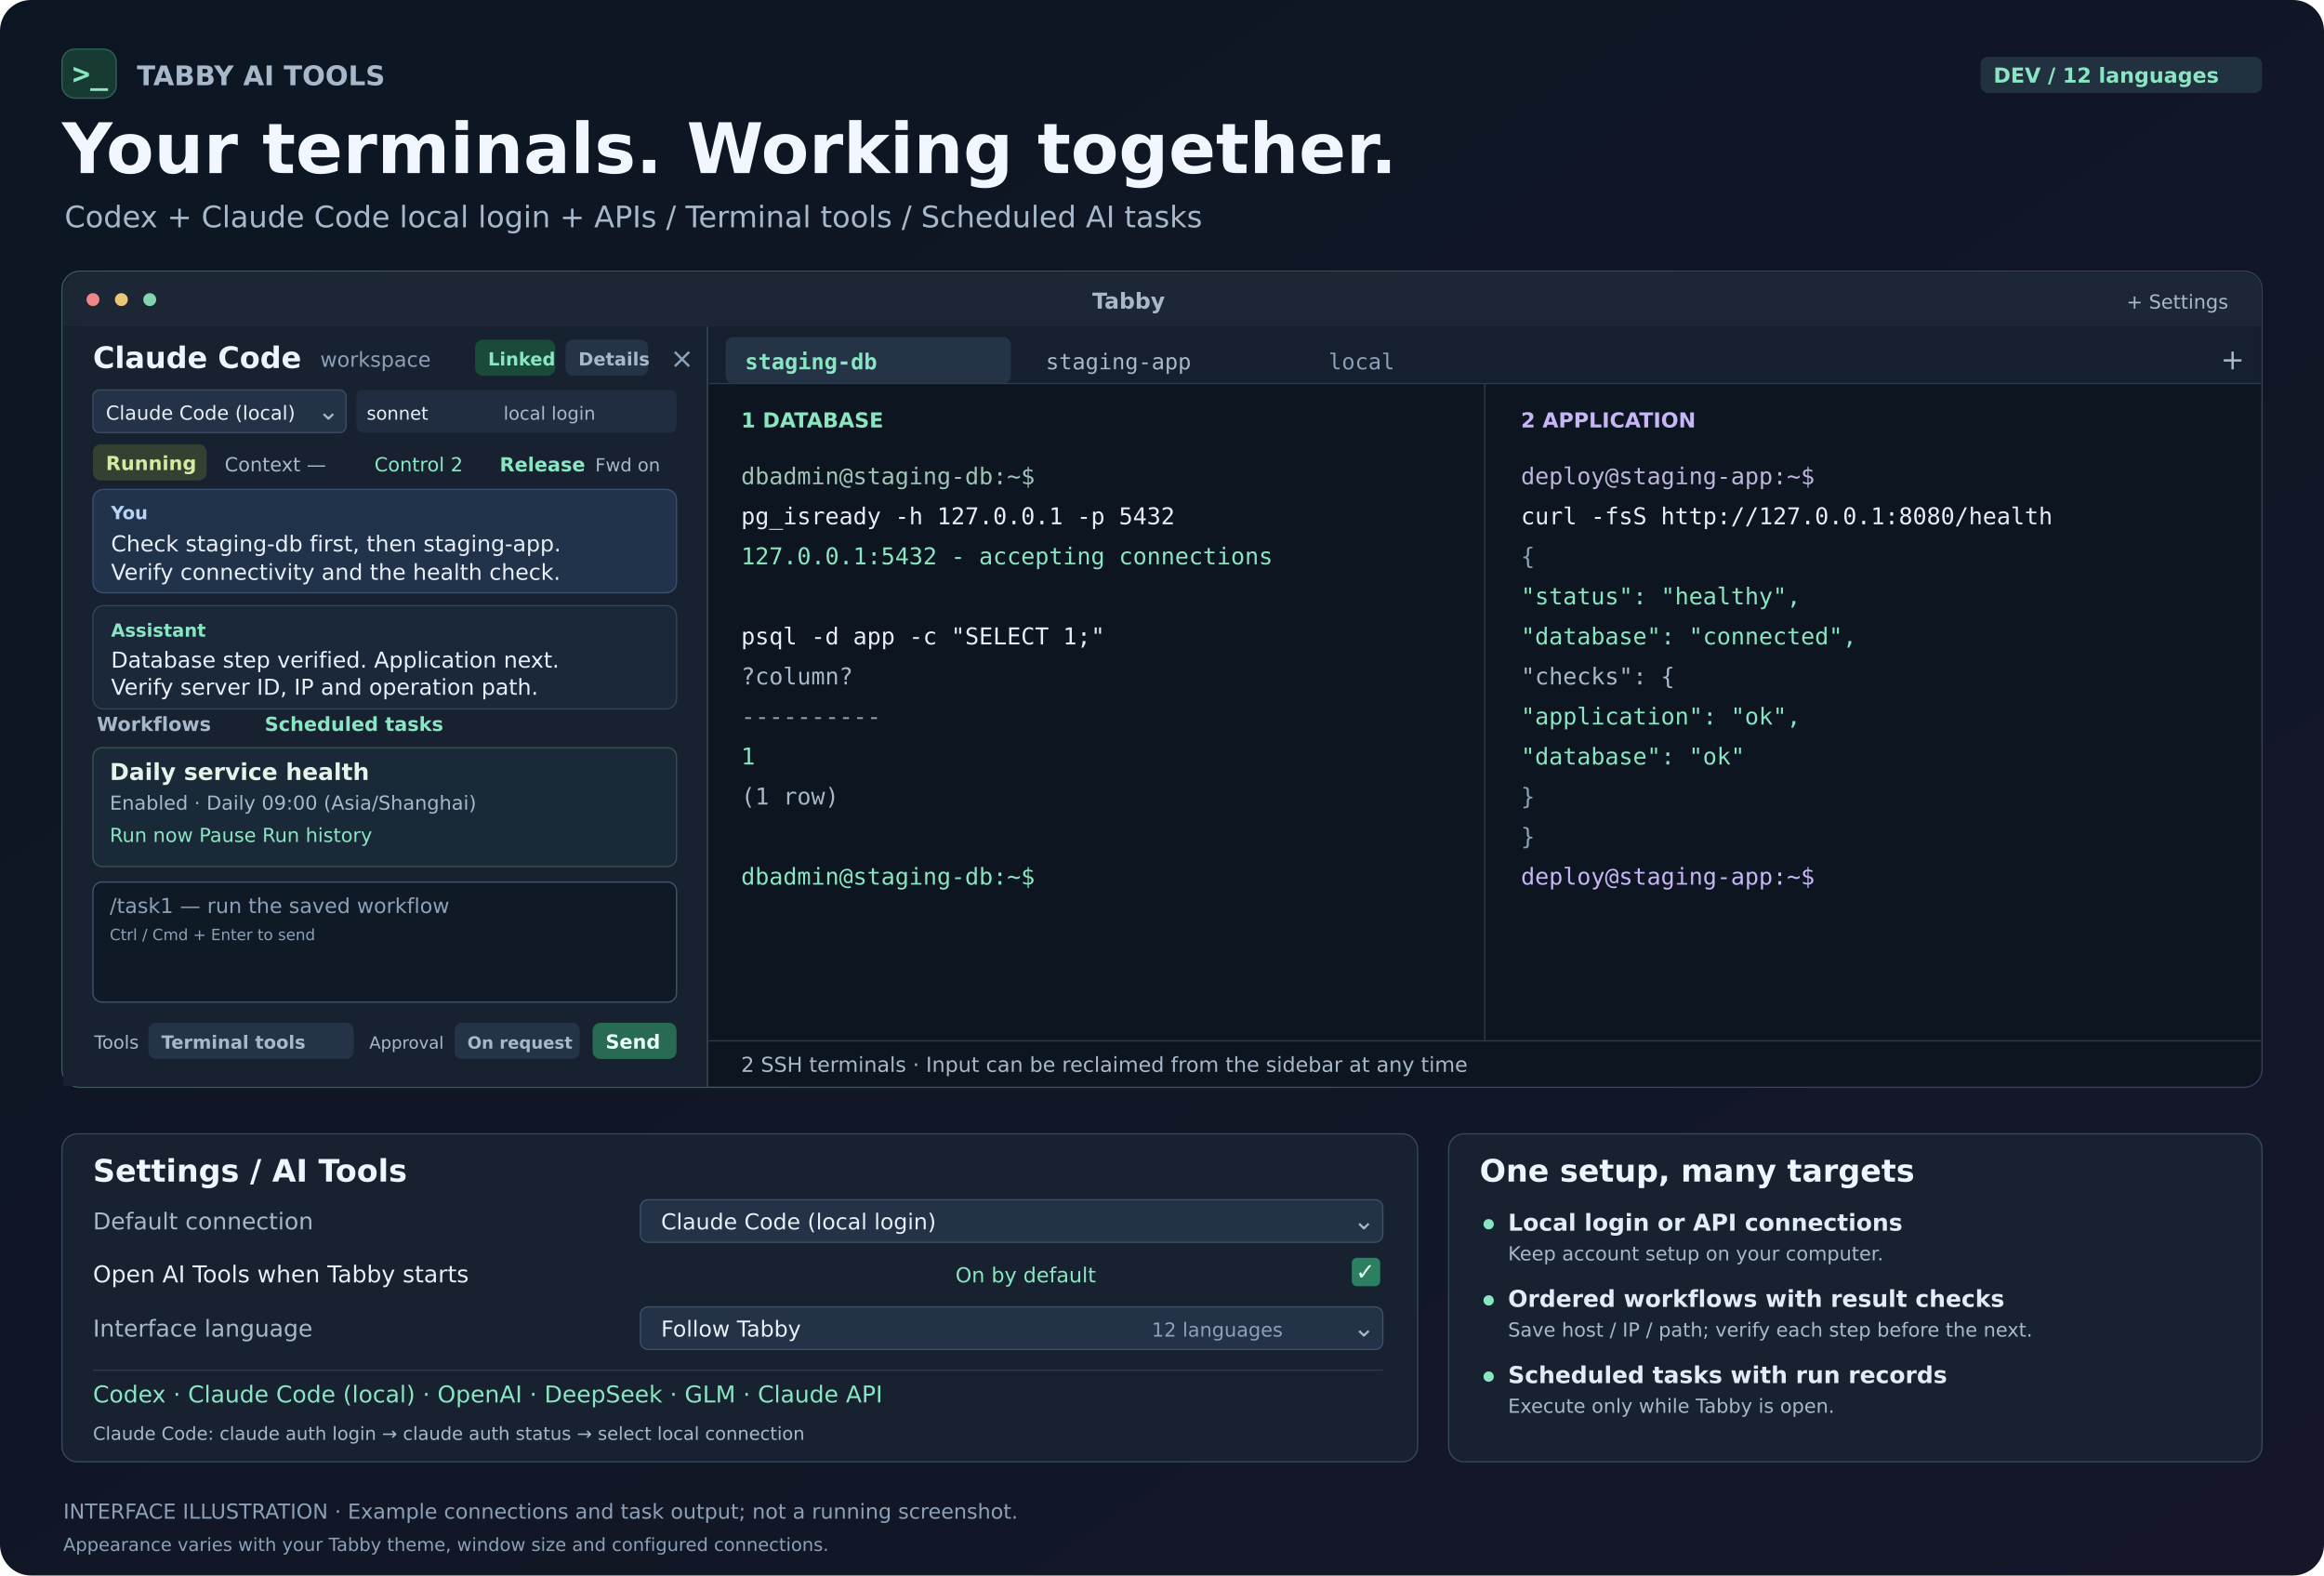
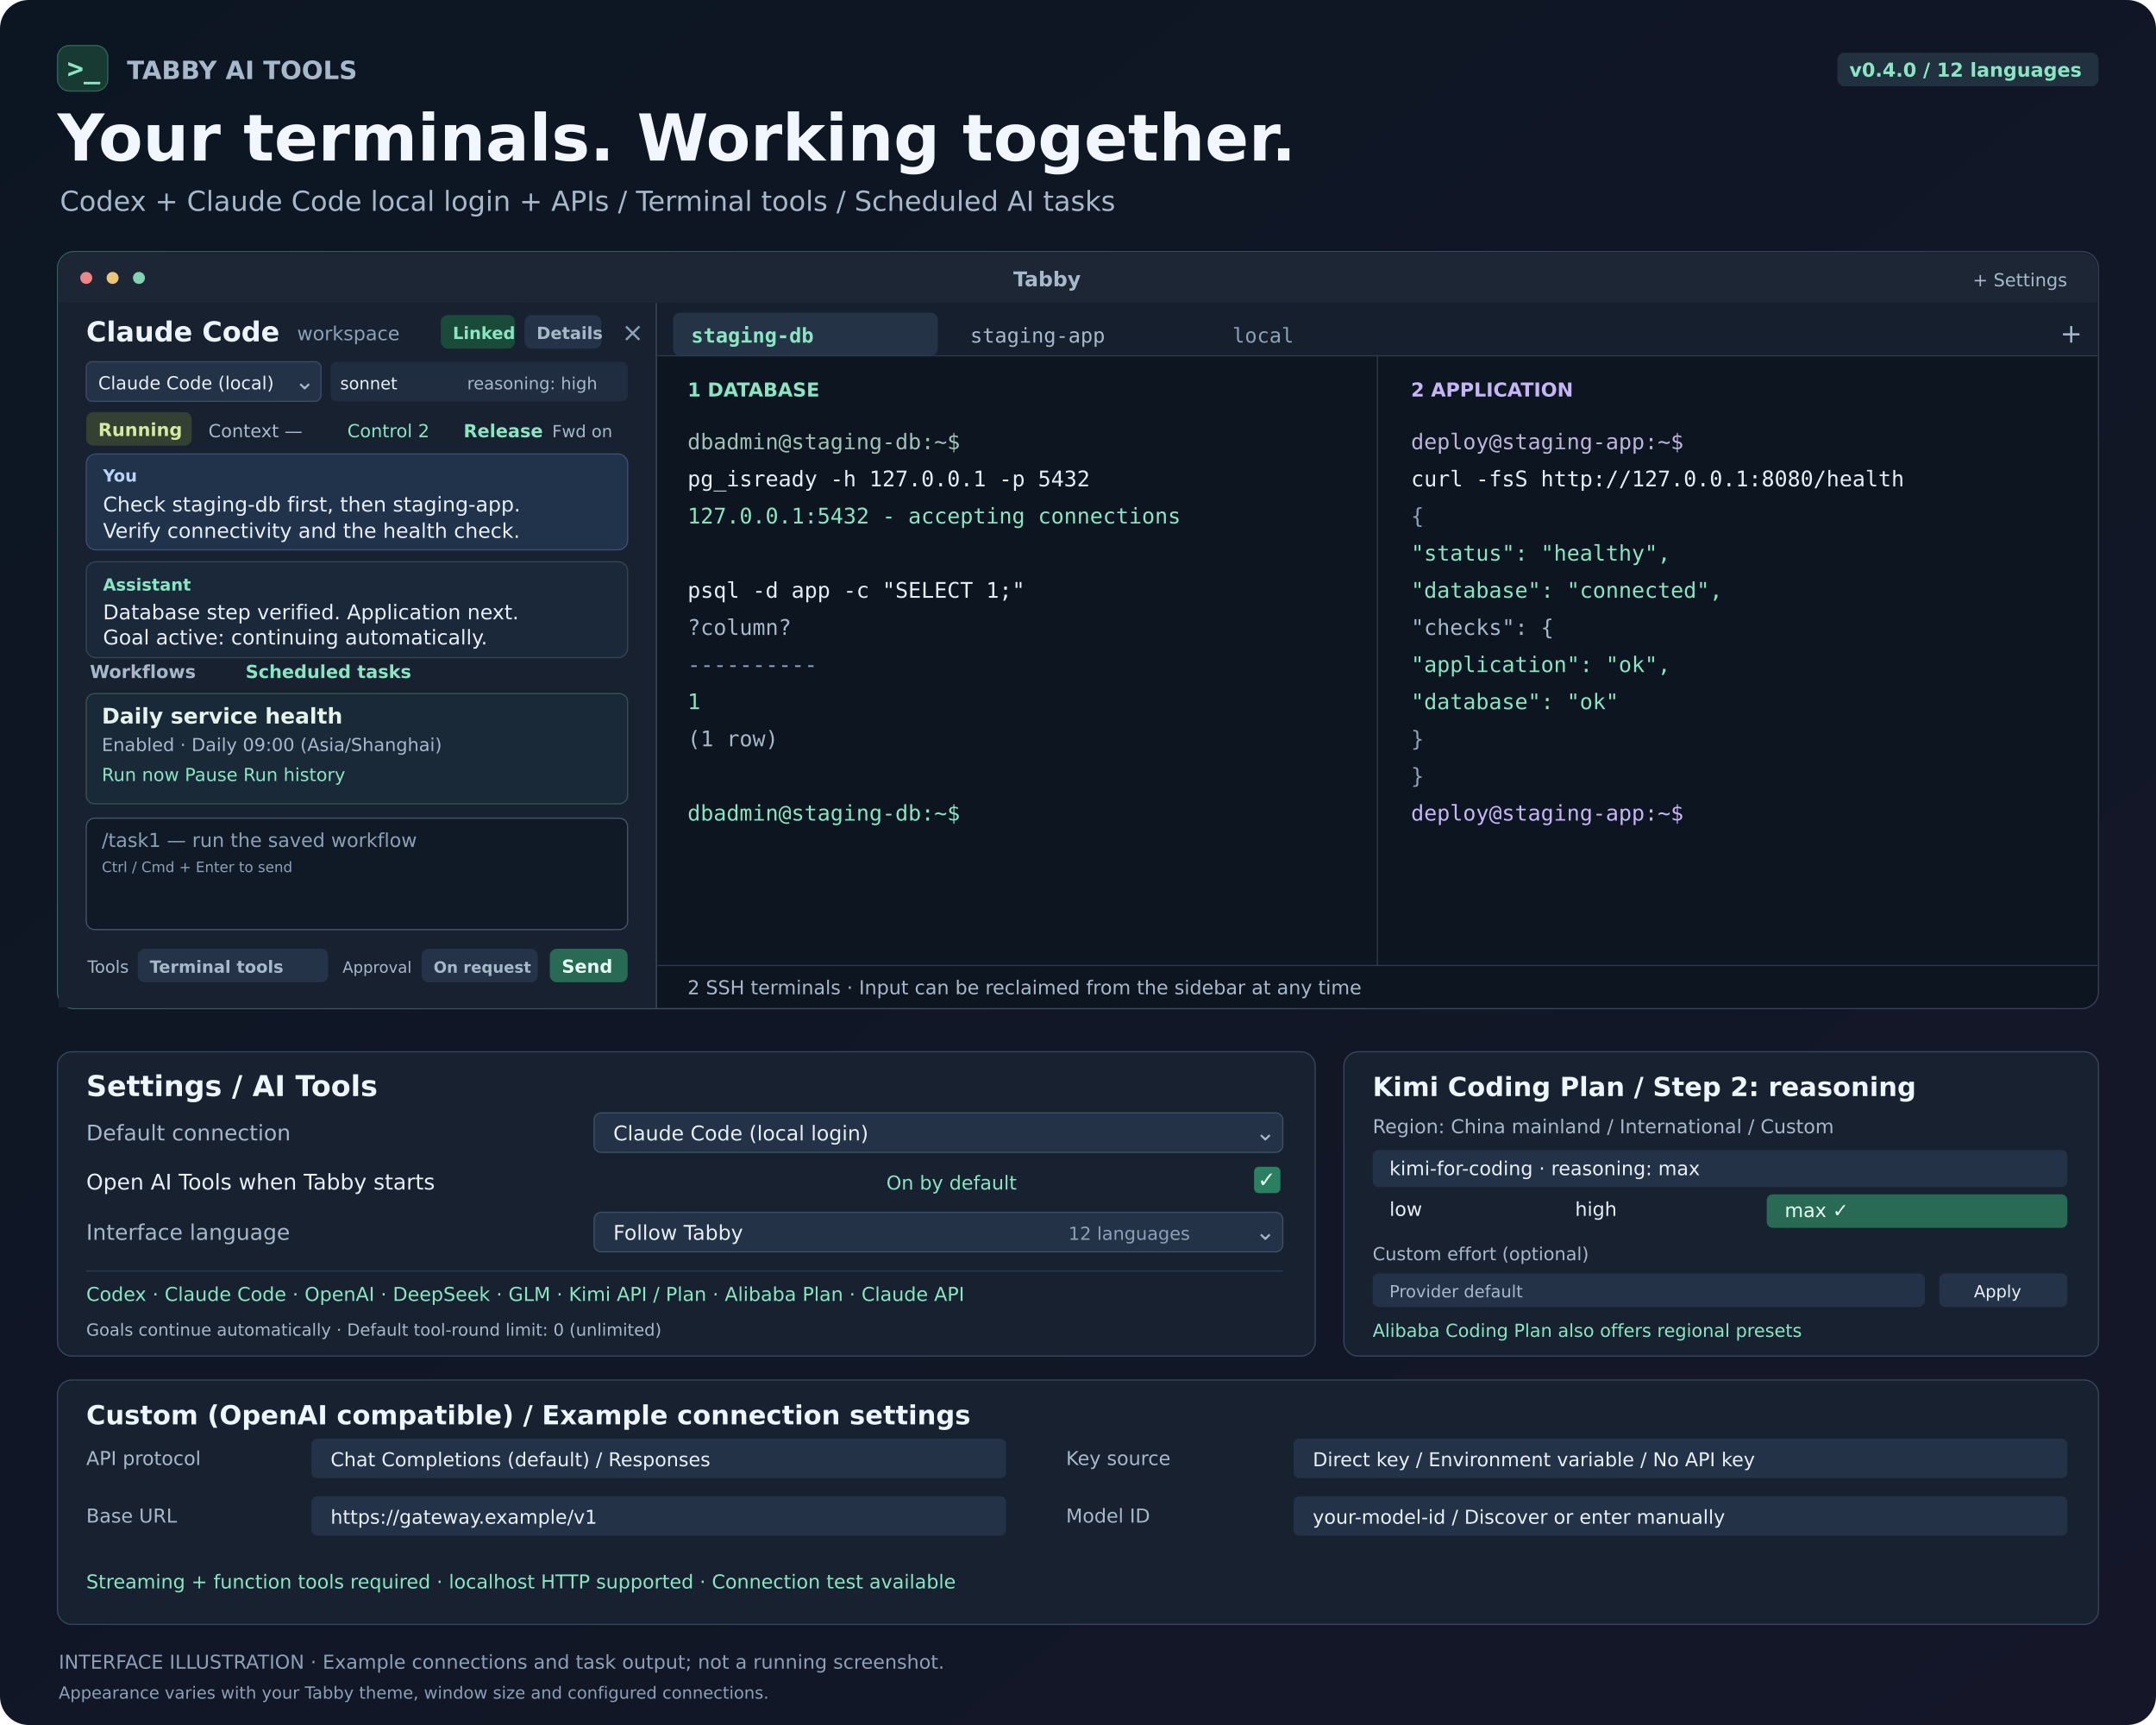
- <svg xmlns="http://www.w3.org/2000/svg" width="1800" height="1220" viewBox="0 0 1800 1220" role="img" aria-labelledby="title desc">
+ <svg xmlns="http://www.w3.org/2000/svg" width="1800" height="1440" viewBox="0 0 1800 1440" role="img" aria-labelledby="title desc">
  <defs>
    <linearGradient id="background" x2="1" y2="1">
      <stop stop-color="#0c1622" />
      <stop offset="1" stop-color="#151729" />
    </linearGradient>
    <linearGradient id="outline">
      <stop stop-color="#375d5d" />
      <stop offset="1" stop-color="#3b3d5c" />
    </linearGradient>
  </defs>
  <style>
text{font-family:"DejaVu Sans",sans-serif;fill:#e8eff9}
.mono{font-family:"DejaVu Sans Mono",monospace}
</style>
-   <rect x="0" y="0" width="1800" height="1220" rx="24" fill="url(#background)" />
+   <rect x="0" y="0" width="1800" height="1440" rx="24" fill="url(#background)" />
  <rect x="48" y="38" width="42" height="38" rx="10" fill="#173a33" stroke="#306355" />
  <text x="56" y="65" font-size="23" font-weight="700" style="fill:#8ae6c2" class="mono">&gt;_</text>
  <text x="106" y="66" font-size="21" font-weight="700" style="fill:#a7b8cb">TABBY AI TOOLS</text>
  <rect x="1534" y="44" width="218" height="28" rx="6" fill="#22313f" />
-   <text x="1544" y="64" font-size="16" font-weight="600" style="fill:#8ae6c2">DEV  /  12 languages</text>
+   <text x="1544" y="64" font-size="16" font-weight="600" style="fill:#8ae6c2">v0.4.0 / 12 languages</text>
  <text x="48" y="134" font-size="54" font-weight="700" style="fill:#f1f6ff">Your terminals. Working together.</text>
  <text x="50" y="176" font-size="23" font-weight="400" style="fill:#a7b8cb">Codex + Claude Code local login + APIs  /  Terminal tools  /  Scheduled AI tasks</text>
  <rect x="48" y="210" width="1704" height="632" rx="14" fill="#0d1520" stroke="url(#outline)" />
  <rect x="49" y="211" width="1702" height="42" rx="13" fill="#1c2635" />
  <rect x="49" y="235" width="1702" height="18" rx="0" fill="#1c2635" />
  <circle cx="72" cy="232" r="5" fill="#ed8589" />
  <circle cx="94" cy="232" r="5" fill="#ebc67a" />
  <circle cx="116" cy="232" r="5" fill="#83d2b0" />
  <text x="846" y="239" font-size="17" font-weight="600" style="fill:#a7b8cb">Tabby</text>
  <text x="1647" y="239" font-size="15" font-weight="400" style="fill:#a7b8cb">+    Settings</text>
  <rect x="49" y="253" width="499" height="588" rx="0" fill="#172130" />
  <path d="M548 253L548 842" stroke="#3b4b60" />
  <text x="72" y="285" font-size="23" font-weight="700" style="fill:#eef4ff">Claude Code</text>
  <text x="248" y="284" font-size="16" font-weight="400" style="fill:#8ca0b8">workspace</text>
  <rect x="368" y="263" width="62" height="28" rx="6" fill="#1a4a3a" />
  <text x="378" y="283" font-size="14" font-weight="600" style="fill:#8ae6c2">Linked</text>
  <rect x="438" y="263" width="64" height="28" rx="6" fill="#253348" />
  <text x="448" y="283" font-size="14" font-weight="600" style="fill:#a7b8cb">Details</text>
  <text x="519" y="285" font-size="22" font-weight="400" style="fill:#8ca0b8">×</text>
  <rect x="72" y="302" width="196" height="33" rx="5" fill="#243247" stroke="#3a4c65" />
  <text x="82" y="325" font-size="15" style="fill:#e8eff9">Claude Code (local)</text>
  <text x="246" y="325" font-size="20" style="fill:#a7b8cb">⌄</text>
  <rect x="276" y="302" width="248" height="33" rx="5" fill="#202d40" />
  <text x="284" y="325" font-size="14" style="fill:#e8eff9">sonnet</text>
-   <text x="390" y="325" font-size="14" style="fill:#a7b8cb">local login</text>
+   <text x="390" y="325" font-size="14" style="fill:#a7b8cb">reasoning: high</text>
  <g transform="translate(0 -40)">
    <rect x="72" y="384" width="88" height="28" rx="6" fill="#344132" />
    <text x="82" y="404" font-size="15" font-weight="600" style="fill:#d4e9a1">Running</text>
    <text x="174" y="405" font-size="15" font-weight="400" style="fill:#a7b8cb">Context —</text>
    <text x="290" y="405" font-size="15" font-weight="400" style="fill:#8ae6c2">Control 2</text>
    <text x="387" y="405" font-size="15" font-weight="600" style="fill:#8ae6c2">Release</text>
    <text x="461" y="405" font-size="14" font-weight="400" style="fill:#a7b8cb">Fwd on</text>
    <rect x="72" y="419" width="452" height="80" rx="8" fill="#21324b" stroke="#3b4f70" />
    <text x="86" y="442" font-size="14" font-weight="600" style="fill:#b9d3f7">You</text>
    <text x="86" y="467" font-size="17" font-weight="400" style="fill:#e8eff9">Check staging-db first, then staging-app.</text>
    <text x="86" y="489" font-size="17" font-weight="400" style="fill:#e8eff9">Verify connectivity and the health check.</text>
    <rect x="72" y="509" width="452" height="80" rx="8" fill="#1b2839" stroke="#344458" />
    <text x="86" y="533" font-size="14" font-weight="600" style="fill:#8ae6c2">Assistant</text>
    <text x="86" y="557" font-size="17" font-weight="400" style="fill:#e8eff9">Database step verified. Application next.</text>
-     <text x="86" y="578" font-size="17" font-weight="400" style="fill:#e8eff9">Verify server ID, IP and operation path.</text>
+     <text x="86" y="578" font-size="17" font-weight="400" style="fill:#e8eff9">Goal active: continuing automatically.</text>
    <text x="75" y="606" font-size="15" font-weight="600" style="fill:#a7b8cb">Workflows</text>
    <text x="205" y="606" font-size="15" font-weight="600" style="fill:#8ae6c2">Scheduled tasks</text>
    <rect x="72" y="619" width="452" height="92" rx="7" fill="#1a2938" stroke="#35534f" />
    <text x="85" y="644" font-size="18" font-weight="600" style="fill:#e5f3eb">Daily service health</text>
    <text x="85" y="667" font-size="15" font-weight="400" style="fill:#a7b8cb">Enabled · Daily 09:00 (Asia/Shanghai)</text>
    <text x="85" y="692" font-size="15" font-weight="400" style="fill:#8ae6c2">Run now    Pause    Run history</text>
  </g>
  <rect x="72" y="683" width="452" height="93" rx="7" fill="#101a27" stroke="#42546d" />
  <text x="85" y="707" font-size="16" font-weight="400" style="fill:#8ca0b8">/task1 — run the saved workflow</text>
  <text x="85" y="728" font-size="12" font-weight="400" style="fill:#8ca0b8">Ctrl / Cmd + Enter to send</text>
  <text x="73" y="812" font-size="14" font-weight="400" style="fill:#a7b8cb">Tools</text>
  <rect x="115" y="792" width="159" height="28" rx="6" fill="#253348" />
  <text x="125" y="812" font-size="14" font-weight="600" style="fill:#a7b8cb">Terminal tools</text>
  <text x="286" y="812" font-size="13" font-weight="400" style="fill:#a7b8cb">Approval</text>
  <rect x="352" y="792" width="97" height="28" rx="6" fill="#253348" />
  <text x="362" y="812" font-size="13" font-weight="600" style="fill:#a7b8cb">On request</text>
  <rect x="459" y="792" width="65" height="28" rx="6" fill="#286a54" />
  <text x="469" y="812" font-size="15" font-weight="600" style="fill:#e8fff5">Send</text>
  <rect x="549" y="253" width="1202" height="44" rx="0" fill="#151f2d" />
  <rect x="562" y="261" width="221" height="36" rx="6" fill="#253347" />
  <text x="577" y="286" font-size="17" font-weight="600" style="fill:#8ae6c2" class="mono">staging-db</text>
  <text x="810" y="286" font-size="17" font-weight="500" style="fill:#a7b8cb" class="mono">staging-app</text>
  <text x="1029" y="286" font-size="17" font-weight="400" style="fill:#8ca0b8" class="mono">local</text>
  <text x="1720" y="286" font-size="22" font-weight="400" style="fill:#a7b8cb">+</text>
  <path d="M549 297H1751" stroke="#2b3a4d" />
  <path d="M1150 297L1150 806" stroke="#2b3a4d" />
  <text x="574" y="331" font-size="16" font-weight="700" style="fill:#8ae6c2">1  DATABASE</text>
  <text x="1178" y="331" font-size="16" font-weight="700" style="fill:#c7b6f6">2  APPLICATION</text>
  <text x="574" y="375" font-size="18" font-weight="400" style="fill:#a0c3b7" class="mono">dbadmin@staging-db:~$</text>
  <text x="574" y="406" font-size="18" font-weight="400" style="fill:#e6edf8" class="mono">pg_isready -h 127.0.0.1 -p 5432</text>
  <text x="574" y="437" font-size="18" font-weight="400" style="fill:#8ae6c2" class="mono">127.0.0.1:5432 - accepting connections</text>
  <text x="574" y="468" font-size="18" font-weight="400" style="fill:" class="mono" />
  <text x="574" y="499" font-size="18" font-weight="400" style="fill:#e6edf8" class="mono">psql -d app -c "SELECT 1;"</text>
  <text x="574" y="530" font-size="18" font-weight="400" style="fill:#a7b8cb" class="mono"> ?column?</text>
  <text x="574" y="561" font-size="18" font-weight="400" style="fill:#8ca0b8" class="mono">----------</text>
  <text x="574" y="592" font-size="18" font-weight="400" style="fill:#8ae6c2" class="mono">        1</text>
  <text x="574" y="623" font-size="18" font-weight="400" style="fill:#a7b8cb" class="mono">(1 row)</text>
  <text x="574" y="654" font-size="18" font-weight="400" style="fill:" class="mono" />
  <text x="574" y="685" font-size="18" font-weight="400" style="fill:#8ae6c2" class="mono">dbadmin@staging-db:~$</text>
  <text x="1178" y="375" font-size="18" font-weight="400" style="fill:#bdb5da" class="mono">deploy@staging-app:~$</text>
  <text x="1178" y="406" font-size="18" font-weight="400" style="fill:#e6edf8" class="mono">curl -fsS http://127.0.0.1:8080/health</text>
  <text x="1178" y="437" font-size="18" font-weight="400" style="fill:#8ca0b8" class="mono">{</text>
  <text x="1178" y="468" font-size="18" font-weight="400" style="fill:#8ae6c2" class="mono">  "status": "healthy",</text>
  <text x="1178" y="499" font-size="18" font-weight="400" style="fill:#8ae6c2" class="mono">  "database": "connected",</text>
  <text x="1178" y="530" font-size="18" font-weight="400" style="fill:#a7b8cb" class="mono">  "checks": {</text>
  <text x="1178" y="561" font-size="18" font-weight="400" style="fill:#8ae6c2" class="mono">    "application": "ok",</text>
  <text x="1178" y="592" font-size="18" font-weight="400" style="fill:#8ae6c2" class="mono">    "database": "ok"</text>
  <text x="1178" y="623" font-size="18" font-weight="400" style="fill:#8ca0b8" class="mono">  }</text>
  <text x="1178" y="654" font-size="18" font-weight="400" style="fill:#8ca0b8" class="mono">}</text>
  <text x="1178" y="685" font-size="18" font-weight="400" style="fill:#c7b6f6" class="mono">deploy@staging-app:~$</text>
  <path d="M549 806H1751" stroke="#2b3a4d" />
  <text x="574" y="830" font-size="16" font-weight="400" style="fill:#a7b8cb">2 SSH terminals · Input can be reclaimed from the sidebar at any time</text>
  <rect x="48" y="878" width="1050" height="254" rx="12" fill="#172130" stroke="#35475c" />
  <text x="72" y="915" font-size="24" font-weight="650" style="fill:#edf5ff">Settings  /  AI Tools</text>
  <text x="72" y="952" font-size="18" font-weight="400" style="fill:#a7b8cb">Default connection</text>
  <rect x="496" y="929" width="575" height="33" rx="6" fill="#233246" stroke="#3c5068" />
  <text x="512" y="952" font-size="17" font-weight="400" style="fill:#e8eff9">Claude Code (local login)</text>
  <text x="1048" y="952" font-size="20" font-weight="400" style="fill:#a7b8cb">⌄</text>
  <text x="72" y="993" font-size="18" font-weight="400" style="fill:#e8eff9">Open AI Tools when Tabby starts</text>
  <text x="740" y="993" font-size="16" font-weight="500" style="fill:#8ae6c2">On by default</text>
  <rect x="1047" y="974" width="22" height="22" rx="4" fill="#2c8062" />
  <text x="1050" y="991" font-size="18" font-weight="700" style="fill:#e9fff4">✓</text>
  <text x="72" y="1035" font-size="18" font-weight="400" style="fill:#a7b8cb">Interface language</text>
  <rect x="496" y="1012" width="575" height="33" rx="6" fill="#233246" stroke="#3c5068" />
  <text x="512" y="1035" font-size="17" font-weight="400" style="fill:#e8eff9">Follow Tabby</text>
  <text x="892" y="1035" font-size="15" font-weight="400" style="fill:#8ca0b8">12 languages</text>
  <text x="1048" y="1035" font-size="20" font-weight="400" style="fill:#a7b8cb">⌄</text>
  <path d="M72 1061H1071" stroke="#2b3a4d" />
-   <text x="72" y="1086" font-size="18" font-weight="500" style="fill:#8ae6c2">Codex · Claude Code (local) · OpenAI · DeepSeek · GLM · Claude API</text>
-   <text x="72" y="1115" font-size="14" style="fill:#a7b8cb">Claude Code: claude auth login → claude auth status → select local connection</text>
+   <text x="72" y="1086" font-size="16" font-weight="500" style="fill:#8ae6c2">Codex · Claude Code · OpenAI · DeepSeek · GLM · Kimi API / Plan · Alibaba Plan · Claude API</text>
+   <text x="72" y="1115" font-size="14" style="fill:#a7b8cb">Goals continue automatically · Default tool-round limit: 0 (unlimited)</text>
  <rect x="1122" y="878" width="630" height="254" rx="12" fill="#172130" stroke="#35475c" />
-   <text x="1146" y="915" font-size="24" font-weight="650" style="fill:#edf5ff">One setup, many targets</text>
-   <circle cx="1153" cy="948" r="4" fill="#8ae6c2" />
-   <text x="1168" y="953" font-size="18" font-weight="600" style="fill:#e1ecf8">Local login or API connections</text>
-   <text x="1168" y="976" font-size="15" font-weight="400" style="fill:#a7b8cb">Keep account setup on your computer.</text>
-   <circle cx="1153" cy="1007" r="4" fill="#8ae6c2" />
-   <text x="1168" y="1012" font-size="18" font-weight="600" style="fill:#e1ecf8">Ordered workflows with result checks</text>
-   <text x="1168" y="1035" font-size="15" font-weight="400" style="fill:#a7b8cb">Save host / IP / path; verify each step before the next.</text>
-   <circle cx="1153" cy="1066" r="4" fill="#8ae6c2" />
-   <text x="1168" y="1071" font-size="18" font-weight="600" style="fill:#e1ecf8">Scheduled tasks with run records</text>
-   <text x="1168" y="1094" font-size="15" font-weight="400" style="fill:#a7b8cb">Execute only while Tabby is open.</text>
-   <text x="49" y="1176" font-size="16" font-weight="400" style="fill:#8ca0b8">INTERFACE ILLUSTRATION · Example connections and task output; not a running screenshot.</text>
-   <text x="49" y="1201" font-size="14" font-weight="400" style="fill:#8ca0b8">Appearance varies with your Tabby theme, window size and configured connections.</text>
+   <text x="1146" y="915" font-size="22" font-weight="650" style="fill:#edf5ff">Kimi Coding Plan  /  Step 2: reasoning</text>
+   <text x="1146" y="946" font-size="16" style="fill:#a7b8cb">Region: China mainland / International / Custom</text>
+   <rect x="1146" y="960" width="580" height="31" rx="5" fill="#233246" />
+   <text x="1160" y="981" font-size="16">kimi-for-coding · reasoning: max</text>
+   <text x="1160" y="1015" font-size="16">low</text>
+   <text x="1315" y="1015" font-size="16">high</text>
+   <rect x="1475" y="997" width="251" height="28" rx="5" fill="#286a54" />
+   <text x="1490" y="1016" font-size="16" style="fill:#e8fff5">max  ✓</text>
+   <text x="1146" y="1052" font-size="15" style="fill:#a7b8cb">Custom effort (optional)</text>
+   <rect x="1146" y="1063" width="461" height="28" rx="5" fill="#233246" />
+   <text x="1160" y="1083" font-size="14" style="fill:#a7b8cb">Provider default</text>
+   <rect x="1619" y="1063" width="107" height="28" rx="5" fill="#253348" />
+   <text x="1648" y="1083" font-size="14">Apply</text>
+   <text x="1146" y="1116" font-size="15" style="fill:#8ae6c2">Alibaba Coding Plan also offers regional presets</text>
+   <rect x="48" y="1152" width="1704" height="204" rx="12" fill="#172130" stroke="#35475c" />
+   <text x="72" y="1189" font-size="22" font-weight="650" style="fill:#edf5ff">Custom (OpenAI compatible)  /  Example connection settings</text>
+   <text x="72" y="1223" font-size="16" style="fill:#a7b8cb">API protocol</text>
+   <rect x="260" y="1201" width="580" height="33" rx="5" fill="#233246" />
+   <text x="276" y="1224" font-size="16">Chat Completions (default)  /  Responses</text>
+   <text x="890" y="1223" font-size="16" style="fill:#a7b8cb">Key source</text>
+   <rect x="1080" y="1201" width="646" height="33" rx="5" fill="#233246" />
+   <text x="1096" y="1224" font-size="16">Direct key  /  Environment variable  /  No API key</text>
+   <text x="72" y="1271" font-size="16" style="fill:#a7b8cb">Base URL</text>
+   <rect x="260" y="1249" width="580" height="33" rx="5" fill="#233246" />
+   <text x="276" y="1272" font-size="16">https://gateway.example/v1</text>
+   <text x="890" y="1271" font-size="16" style="fill:#a7b8cb">Model ID</text>
+   <rect x="1080" y="1249" width="646" height="33" rx="5" fill="#233246" />
+   <text x="1096" y="1272" font-size="16">your-model-id  /  Discover or enter manually</text>
+   <text x="72" y="1326" font-size="16" style="fill:#8ae6c2">Streaming + function tools required  ·  localhost HTTP supported  ·  Connection test available</text>
+   <text x="49" y="1393" font-size="16" font-weight="400" style="fill:#8ca0b8">INTERFACE ILLUSTRATION · Example connections and task output; not a running screenshot.</text>
+   <text x="49" y="1418" font-size="14" font-weight="400" style="fill:#8ca0b8">Appearance varies with your Tabby theme, window size and configured connections.</text>
</svg>
